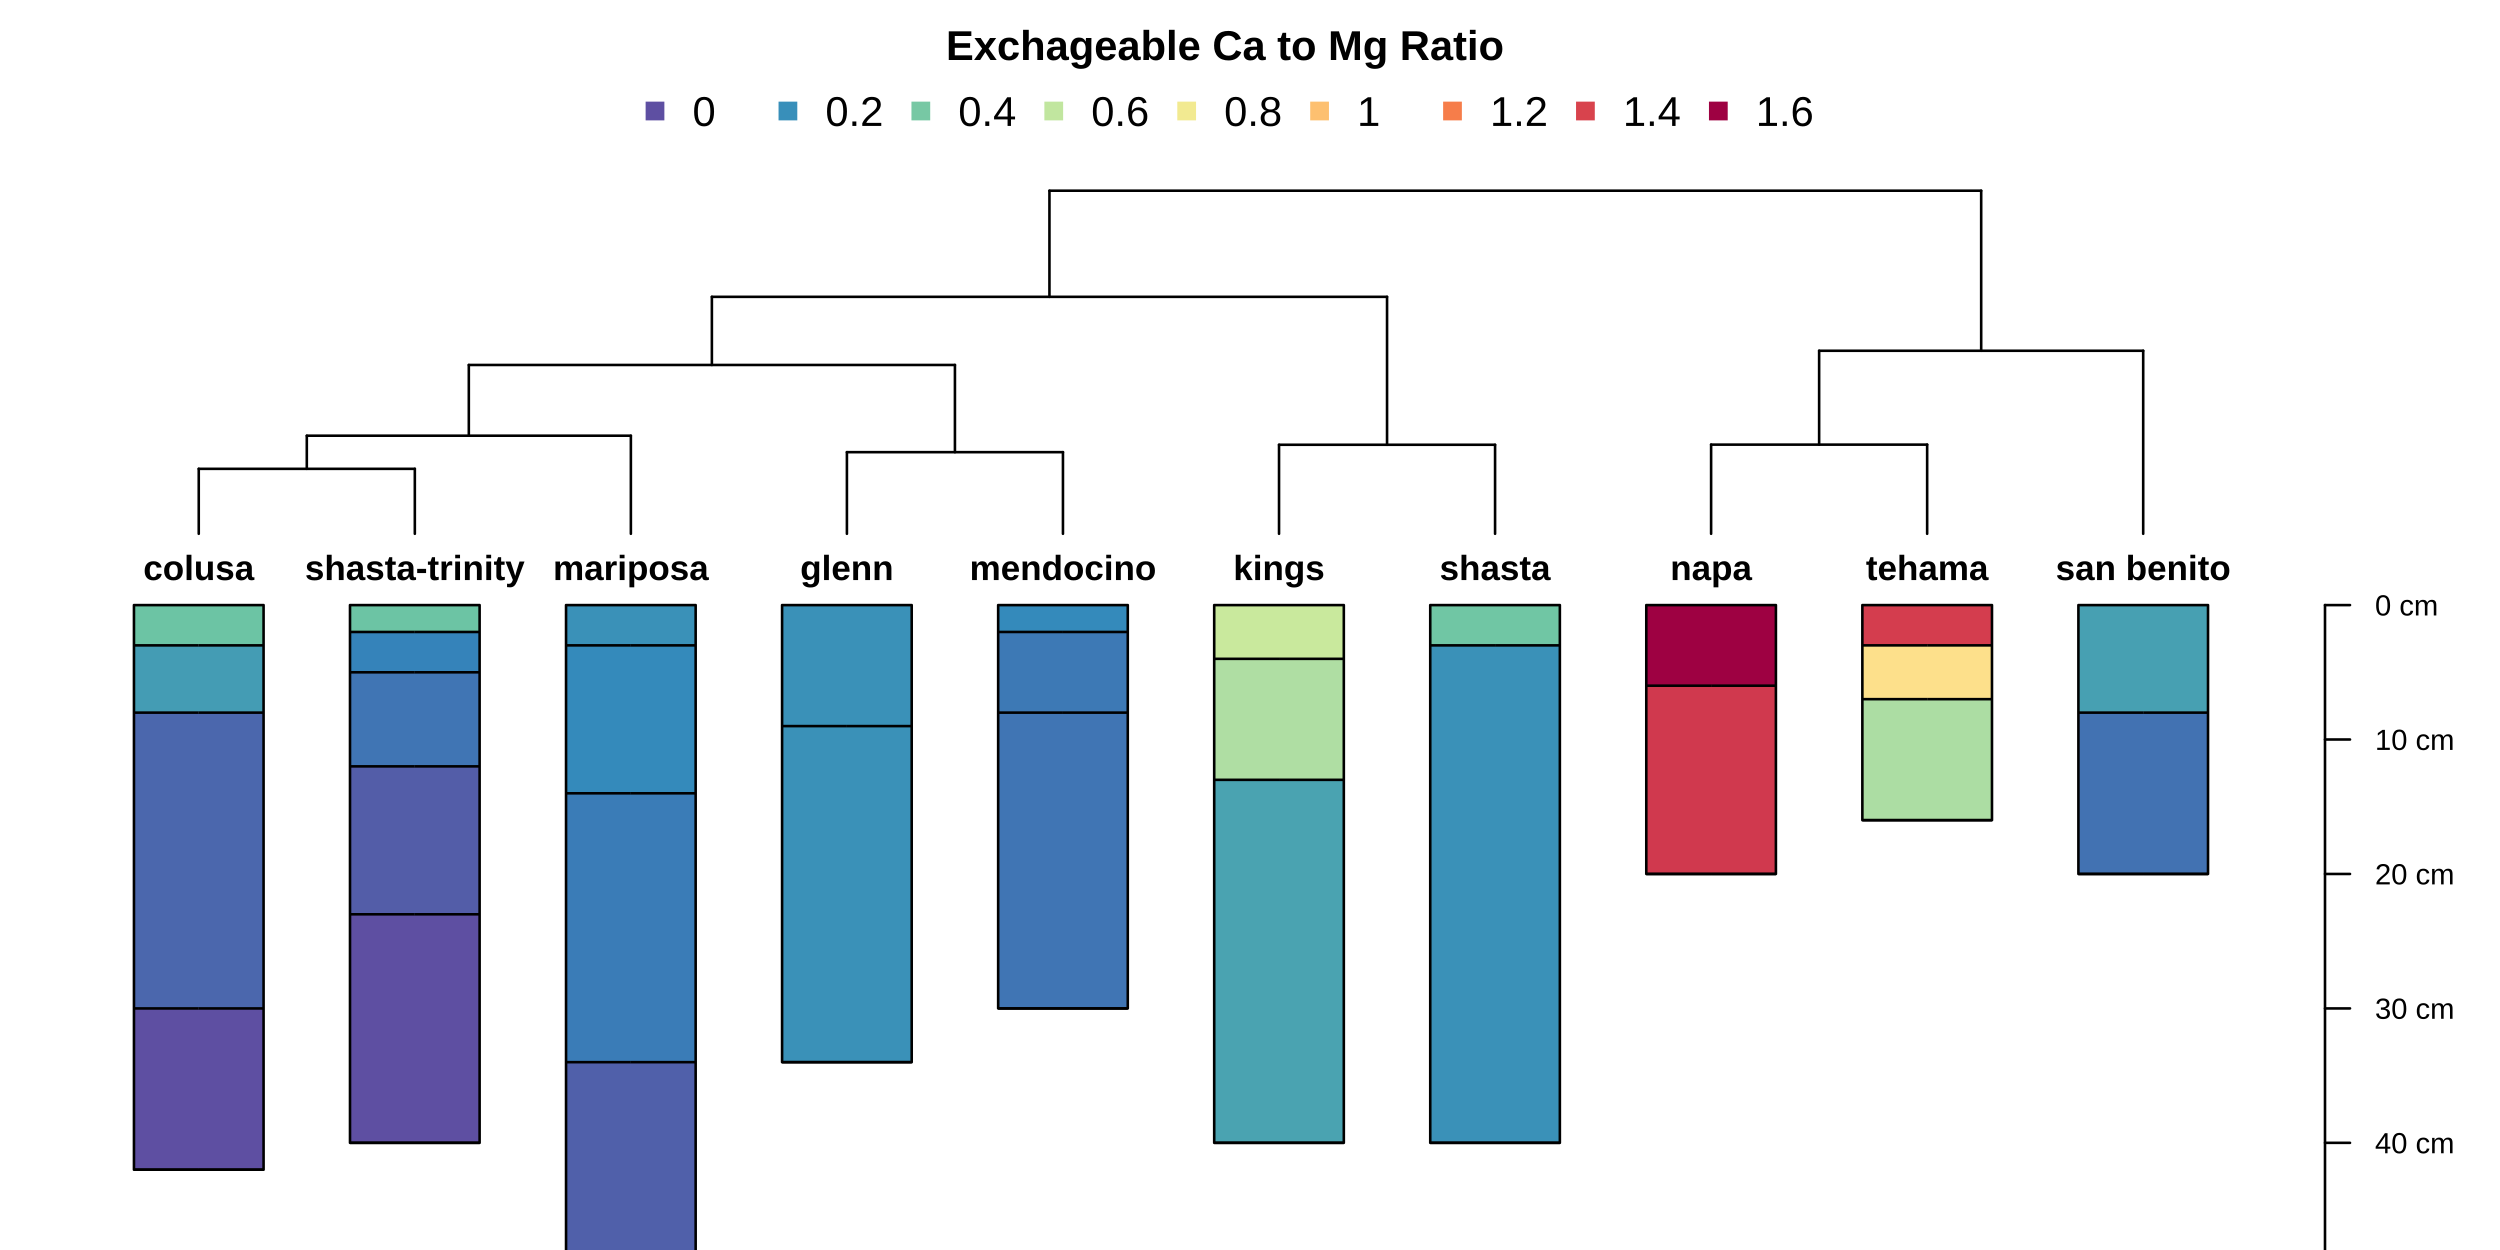
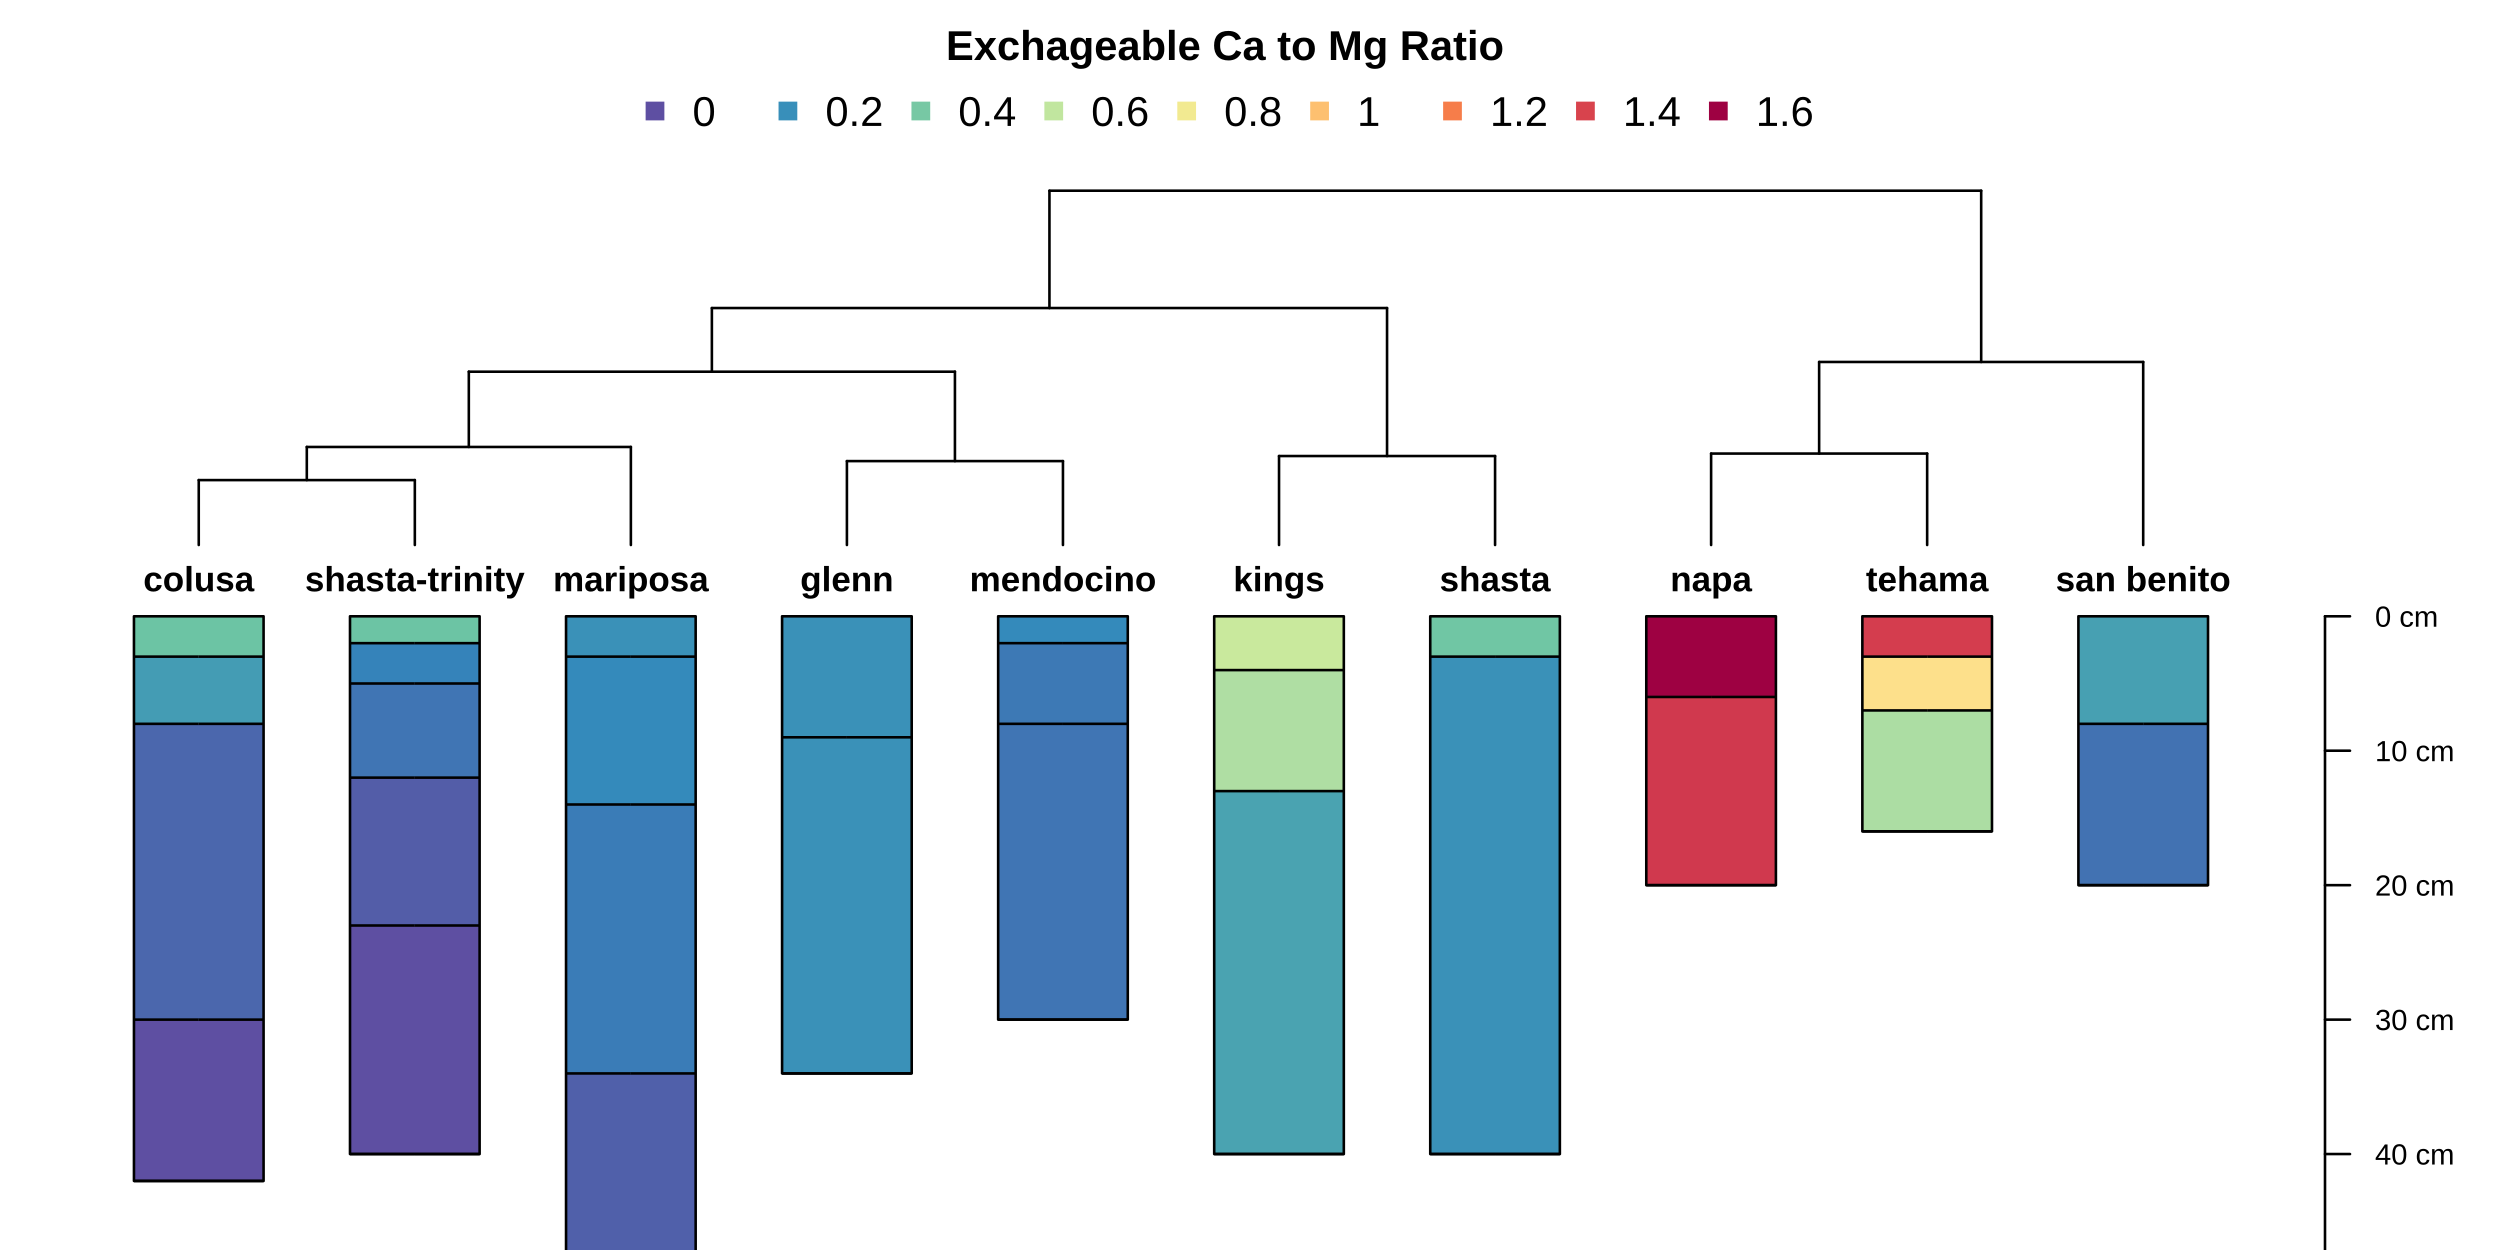
<svg xmlns="http://www.w3.org/2000/svg" class="svglite" width="720.00pt" height="360.00pt" viewBox="0 0 720.00 360.00">
  <defs>
    <style type="text/css">
    .svglite line, .svglite polyline, .svglite polygon, .svglite path, .svglite rect, .svglite circle {
      fill: none;
      stroke: #000000;
      stroke-linecap: round;
      stroke-linejoin: round;
      stroke-miterlimit: 10.00;
    }
    .svglite text {
      white-space: pre;
    }
  </style>
  </defs>
  <rect width="100%" height="100%" style="stroke: none; fill: #FFFFFF;" />
  <defs>
    <clipPath id="cpMC4wMHw3MjAuMDB8MC4wMHwzNjAuMDA=">
      <rect x="0.00" y="0.00" width="720.00" height="360.00" />
    </clipPath>
  </defs>
  <g clip-path="url(#cpMC4wMHw3MjAuMDB8MC4wMHwzNjAuMDA=)">
</g>
  <defs>
    <clipPath id="cpMC4wMHw3MDUuNjB8NDMuMjB8MzYwLjAw">
      <rect x="0.00" y="43.20" width="705.60" height="316.80" />
    </clipPath>
  </defs>
  <g clip-path="url(#cpMC4wMHw3MDUuNjB8NDMuMjB8MzYwLjAw)">
-     <line x1="302.24" y1="54.93" x2="302.24" y2="85.49" style="stroke-width: 0.75;" />
-     <line x1="205.02" y1="85.49" x2="205.02" y2="105.11" style="stroke-width: 0.75;" />
-     <line x1="135.02" y1="105.11" x2="135.02" y2="125.49" style="stroke-width: 0.75;" />
-     <line x1="88.36" y1="125.49" x2="88.36" y2="135.02" style="stroke-width: 0.75;" />
-     <line x1="57.24" y1="135.02" x2="57.24" y2="153.73" style="stroke-width: 0.75;" />
-     <line x1="119.47" y1="135.02" x2="119.47" y2="153.73" style="stroke-width: 0.75;" />
-     <line x1="181.69" y1="125.49" x2="181.69" y2="153.73" style="stroke-width: 0.75;" />
-     <line x1="275.02" y1="105.11" x2="275.02" y2="130.22" style="stroke-width: 0.75;" />
-     <line x1="243.91" y1="130.22" x2="243.91" y2="153.73" style="stroke-width: 0.75;" />
-     <line x1="306.13" y1="130.22" x2="306.13" y2="153.73" style="stroke-width: 0.75;" />
-     <line x1="399.47" y1="85.49" x2="399.47" y2="128.10" style="stroke-width: 0.75;" />
-     <line x1="368.36" y1="128.10" x2="368.36" y2="153.73" style="stroke-width: 0.75;" />
-     <line x1="430.58" y1="128.10" x2="430.58" y2="153.73" style="stroke-width: 0.75;" />
-     <line x1="570.58" y1="54.93" x2="570.58" y2="101.02" style="stroke-width: 0.75;" />
-     <line x1="523.91" y1="101.02" x2="523.91" y2="128.05" style="stroke-width: 0.75;" />
-     <line x1="492.80" y1="128.05" x2="492.80" y2="153.73" style="stroke-width: 0.75;" />
-     <line x1="555.02" y1="128.05" x2="555.02" y2="153.73" style="stroke-width: 0.75;" />
-     <line x1="617.24" y1="101.02" x2="617.24" y2="153.73" style="stroke-width: 0.75;" />
+     <line x1="302.24" y1="54.93" x2="302.24" y2="88.72" style="stroke-width: 0.75;" />
+     <line x1="205.02" y1="88.72" x2="205.02" y2="107.04" style="stroke-width: 0.75;" />
+     <line x1="135.02" y1="107.04" x2="135.02" y2="128.72" style="stroke-width: 0.75;" />
+     <line x1="88.36" y1="128.72" x2="88.36" y2="138.26" style="stroke-width: 0.75;" />
+     <line x1="57.24" y1="138.26" x2="57.24" y2="156.96" style="stroke-width: 0.75;" />
+     <line x1="119.47" y1="138.26" x2="119.47" y2="156.96" style="stroke-width: 0.75;" />
+     <line x1="181.69" y1="128.72" x2="181.69" y2="156.96" style="stroke-width: 0.75;" />
+     <line x1="275.02" y1="107.04" x2="275.02" y2="132.80" style="stroke-width: 0.75;" />
+     <line x1="243.91" y1="132.80" x2="243.91" y2="156.96" style="stroke-width: 0.75;" />
+     <line x1="306.13" y1="132.80" x2="306.13" y2="156.96" style="stroke-width: 0.75;" />
+     <line x1="399.47" y1="88.72" x2="399.47" y2="131.34" style="stroke-width: 0.75;" />
+     <line x1="368.36" y1="131.34" x2="368.36" y2="156.96" style="stroke-width: 0.75;" />
+     <line x1="430.58" y1="131.34" x2="430.58" y2="156.96" style="stroke-width: 0.75;" />
+     <line x1="570.58" y1="54.93" x2="570.58" y2="104.25" style="stroke-width: 0.75;" />
+     <line x1="523.91" y1="104.25" x2="523.91" y2="130.63" style="stroke-width: 0.75;" />
+     <line x1="492.80" y1="130.63" x2="492.80" y2="156.96" style="stroke-width: 0.75;" />
+     <line x1="555.02" y1="130.63" x2="555.02" y2="156.96" style="stroke-width: 0.75;" />
+     <line x1="617.24" y1="104.25" x2="617.24" y2="156.96" style="stroke-width: 0.75;" />
    <line x1="302.24" y1="54.93" x2="570.58" y2="54.93" style="stroke-width: 0.75;" />
-     <line x1="205.02" y1="85.49" x2="399.47" y2="85.49" style="stroke-width: 0.75;" />
-     <line x1="523.91" y1="101.02" x2="617.24" y2="101.02" style="stroke-width: 0.75;" />
-     <line x1="135.02" y1="105.11" x2="275.02" y2="105.11" style="stroke-width: 0.75;" />
-     <line x1="368.36" y1="128.10" x2="430.58" y2="128.10" style="stroke-width: 0.75;" />
-     <line x1="492.80" y1="128.05" x2="555.02" y2="128.05" style="stroke-width: 0.75;" />
-     <line x1="88.36" y1="125.49" x2="181.69" y2="125.49" style="stroke-width: 0.75;" />
-     <line x1="243.91" y1="130.22" x2="306.13" y2="130.22" style="stroke-width: 0.75;" />
-     <line x1="57.24" y1="135.02" x2="119.47" y2="135.02" style="stroke-width: 0.75;" />
-     <polygon points="38.58,185.87 57.24,185.87 75.91,185.87 75.91,174.26 57.24,174.26 38.58,174.26 " style="stroke-width: 0.75; stroke: none; stroke-linecap: butt; fill: #6CC4A4;" />
-     <polygon points="38.58,205.23 57.24,205.23 75.91,205.23 75.91,185.87 57.24,185.87 38.58,185.87 " style="stroke-width: 0.75; stroke: none; stroke-linecap: butt; fill: #449CB4;" />
-     <polygon points="38.58,290.42 57.24,290.42 75.91,290.42 75.91,205.23 57.24,205.23 38.58,205.23 " style="stroke-width: 0.75; stroke: none; stroke-linecap: butt; fill: #4B67AD;" />
-     <polygon points="38.58,336.88 57.24,336.88 75.91,336.88 75.91,290.42 57.24,290.42 38.58,290.42 " style="stroke-width: 0.75; stroke: none; stroke-linecap: butt; fill: #5E4FA2;" />
-     <line x1="38.58" y1="185.87" x2="57.24" y2="185.87" style="stroke-width: 0.75; stroke-linecap: butt;" />
-     <line x1="57.24" y1="185.87" x2="75.91" y2="185.87" style="stroke-width: 0.75; stroke-linecap: butt;" />
-     <line x1="38.58" y1="205.23" x2="57.24" y2="205.23" style="stroke-width: 0.75; stroke-linecap: butt;" />
-     <line x1="57.24" y1="205.23" x2="75.91" y2="205.23" style="stroke-width: 0.75; stroke-linecap: butt;" />
-     <line x1="38.58" y1="290.42" x2="57.24" y2="290.42" style="stroke-width: 0.75; stroke-linecap: butt;" />
-     <line x1="57.24" y1="290.42" x2="75.91" y2="290.42" style="stroke-width: 0.75; stroke-linecap: butt;" />
-     <line x1="38.58" y1="336.88" x2="57.24" y2="336.88" style="stroke-width: 0.75; stroke-linecap: butt;" />
-     <line x1="57.24" y1="336.88" x2="75.91" y2="336.88" style="stroke-width: 0.75; stroke-linecap: butt;" />
-     <rect x="38.58" y="174.26" width="37.33" height="162.62" style="stroke-width: 0.75; stroke-linecap: square;" />
-     <text x="57.24" y="167.06" text-anchor="middle" style="font-size: 10.08px; font-weight: bold; font-family: &quot;Arial&quot;;" textLength="31.94px" lengthAdjust="spacingAndGlyphs">colusa</text>
-     <polygon points="100.80,182.00 119.47,182.00 138.13,182.00 138.13,174.26 119.47,174.26 100.80,174.26 " style="stroke-width: 0.75; stroke: none; stroke-linecap: butt; fill: #6CC4A4;" />
-     <polygon points="100.80,193.62 119.47,193.62 138.13,193.62 138.13,182.00 119.47,182.00 100.80,182.00 " style="stroke-width: 0.75; stroke: none; stroke-linecap: butt; fill: #3583BA;" />
-     <polygon points="100.80,220.72 119.47,220.72 138.13,220.72 138.13,193.62 119.47,193.62 100.80,193.62 " style="stroke-width: 0.75; stroke: none; stroke-linecap: butt; fill: #4075B4;" />
-     <polygon points="100.80,263.31 119.47,263.31 138.13,263.31 138.13,220.72 119.47,220.72 100.80,220.72 " style="stroke-width: 0.75; stroke: none; stroke-linecap: butt; fill: #535DA8;" />
-     <polygon points="100.80,329.14 119.47,329.14 138.13,329.14 138.13,263.31 119.47,263.31 100.80,263.31 " style="stroke-width: 0.75; stroke: none; stroke-linecap: butt; fill: #5E4FA2;" />
-     <line x1="100.80" y1="182.00" x2="119.47" y2="182.00" style="stroke-width: 0.75; stroke-linecap: butt;" />
-     <line x1="119.47" y1="182.00" x2="138.13" y2="182.00" style="stroke-width: 0.75; stroke-linecap: butt;" />
-     <line x1="100.80" y1="193.62" x2="119.47" y2="193.62" style="stroke-width: 0.75; stroke-linecap: butt;" />
-     <line x1="119.47" y1="193.62" x2="138.13" y2="193.62" style="stroke-width: 0.75; stroke-linecap: butt;" />
-     <line x1="100.80" y1="220.72" x2="119.47" y2="220.72" style="stroke-width: 0.75; stroke-linecap: butt;" />
-     <line x1="119.47" y1="220.72" x2="138.13" y2="220.72" style="stroke-width: 0.75; stroke-linecap: butt;" />
-     <line x1="100.80" y1="263.31" x2="119.47" y2="263.31" style="stroke-width: 0.75; stroke-linecap: butt;" />
-     <line x1="119.47" y1="263.31" x2="138.13" y2="263.31" style="stroke-width: 0.75; stroke-linecap: butt;" />
-     <line x1="100.80" y1="329.14" x2="119.47" y2="329.14" style="stroke-width: 0.75; stroke-linecap: butt;" />
-     <line x1="119.47" y1="329.14" x2="138.13" y2="329.14" style="stroke-width: 0.75; stroke-linecap: butt;" />
-     <rect x="100.80" y="174.26" width="37.33" height="154.88" style="stroke-width: 0.75; stroke-linecap: square;" />
-     <text x="119.47" y="167.06" text-anchor="middle" style="font-size: 10.08px; font-weight: bold; font-family: &quot;Arial&quot;;" textLength="63.30px" lengthAdjust="spacingAndGlyphs">shasta-trinity</text>
-     <polygon points="163.02,185.87 181.69,185.87 200.36,185.87 200.36,174.26 181.69,174.26 163.02,174.26 " style="stroke-width: 0.75; stroke: none; stroke-linecap: butt; fill: #3A91B8;" />
-     <polygon points="163.02,228.47 181.69,228.47 200.36,228.47 200.36,185.87 181.69,185.87 163.02,185.87 " style="stroke-width: 0.75; stroke: none; stroke-linecap: butt; fill: #348ABB;" />
-     <polygon points="163.02,305.91 181.69,305.91 200.36,305.91 200.36,228.47 181.69,228.47 163.02,228.47 " style="stroke-width: 0.75; stroke: none; stroke-linecap: butt; fill: #3A7CB7;" />
-     <polygon points="163.02,363.99 181.69,363.99 200.36,363.99 200.36,305.91 181.69,305.91 163.02,305.91 " style="stroke-width: 0.75; stroke: none; stroke-linecap: butt; fill: #5060AA;" />
-     <line x1="163.02" y1="185.87" x2="181.69" y2="185.87" style="stroke-width: 0.75; stroke-linecap: butt;" />
-     <line x1="181.69" y1="185.87" x2="200.36" y2="185.87" style="stroke-width: 0.75; stroke-linecap: butt;" />
-     <line x1="163.02" y1="228.47" x2="181.69" y2="228.47" style="stroke-width: 0.75; stroke-linecap: butt;" />
-     <line x1="181.69" y1="228.47" x2="200.36" y2="228.47" style="stroke-width: 0.75; stroke-linecap: butt;" />
-     <line x1="163.02" y1="305.91" x2="181.69" y2="305.91" style="stroke-width: 0.75; stroke-linecap: butt;" />
-     <line x1="181.69" y1="305.91" x2="200.36" y2="305.91" style="stroke-width: 0.75; stroke-linecap: butt;" />
-     <line x1="163.02" y1="363.99" x2="181.69" y2="363.99" style="stroke-width: 0.75; stroke-linecap: butt;" />
-     <line x1="181.69" y1="363.99" x2="200.36" y2="363.99" style="stroke-width: 0.75; stroke-linecap: butt;" />
-     <rect x="163.02" y="174.26" width="37.33" height="189.73" style="stroke-width: 0.75; stroke-linecap: square;" />
-     <text x="181.69" y="167.06" text-anchor="middle" style="font-size: 10.08px; font-weight: bold; font-family: &quot;Arial&quot;;" textLength="44.83px" lengthAdjust="spacingAndGlyphs">mariposa</text>
-     <polygon points="225.24,209.11 243.91,209.11 262.58,209.11 262.58,174.26 243.91,174.26 225.24,174.26 " style="stroke-width: 0.75; stroke: none; stroke-linecap: butt; fill: #3A91B8;" />
-     <polygon points="225.24,305.91 243.91,305.91 262.58,305.91 262.58,209.11 243.91,209.11 225.24,209.11 " style="stroke-width: 0.75; stroke: none; stroke-linecap: butt; fill: #3A91B8;" />
-     <line x1="225.24" y1="209.11" x2="243.91" y2="209.11" style="stroke-width: 0.75; stroke-linecap: butt;" />
-     <line x1="243.91" y1="209.11" x2="262.58" y2="209.11" style="stroke-width: 0.75; stroke-linecap: butt;" />
-     <line x1="225.24" y1="305.91" x2="243.91" y2="305.91" style="stroke-width: 0.75; stroke-linecap: butt;" />
-     <line x1="243.91" y1="305.91" x2="262.58" y2="305.91" style="stroke-width: 0.75; stroke-linecap: butt;" />
-     <rect x="225.24" y="174.26" width="37.33" height="131.65" style="stroke-width: 0.75; stroke-linecap: square;" />
-     <text x="243.91" y="167.06" text-anchor="middle" style="font-size: 10.08px; font-weight: bold; font-family: &quot;Arial&quot;;" textLength="26.88px" lengthAdjust="spacingAndGlyphs">glenn</text>
-     <polygon points="287.47,182.00 306.13,182.00 324.80,182.00 324.80,174.26 306.13,174.26 287.47,174.26 " style="stroke-width: 0.75; stroke: none; stroke-linecap: butt; fill: #348ABB;" />
-     <polygon points="287.47,205.23 306.13,205.23 324.80,205.23 324.80,182.00 306.13,182.00 287.47,182.00 " style="stroke-width: 0.75; stroke: none; stroke-linecap: butt; fill: #3D79B5;" />
-     <polygon points="287.47,290.42 306.13,290.42 324.80,290.42 324.80,205.23 306.13,205.23 287.47,205.23 " style="stroke-width: 0.75; stroke: none; stroke-linecap: butt; fill: #4075B4;" />
-     <line x1="287.47" y1="182.00" x2="306.13" y2="182.00" style="stroke-width: 0.75; stroke-linecap: butt;" />
-     <line x1="306.13" y1="182.00" x2="324.80" y2="182.00" style="stroke-width: 0.75; stroke-linecap: butt;" />
-     <line x1="287.47" y1="205.23" x2="306.13" y2="205.23" style="stroke-width: 0.75; stroke-linecap: butt;" />
-     <line x1="306.13" y1="205.23" x2="324.80" y2="205.23" style="stroke-width: 0.75; stroke-linecap: butt;" />
-     <line x1="287.47" y1="290.42" x2="306.13" y2="290.42" style="stroke-width: 0.75; stroke-linecap: butt;" />
-     <line x1="306.13" y1="290.42" x2="324.80" y2="290.42" style="stroke-width: 0.75; stroke-linecap: butt;" />
-     <rect x="287.47" y="174.26" width="37.33" height="116.16" style="stroke-width: 0.75; stroke-linecap: square;" />
-     <text x="306.13" y="167.06" text-anchor="middle" style="font-size: 10.08px; font-weight: bold; font-family: &quot;Arial&quot;;" textLength="53.76px" lengthAdjust="spacingAndGlyphs">mendocino</text>
-     <polygon points="349.69,189.75 368.36,189.75 387.02,189.75 387.02,174.26 368.36,174.26 349.69,174.26 " style="stroke-width: 0.75; stroke: none; stroke-linecap: butt; fill: #C9E99D;" />
-     <polygon points="349.69,224.59 368.36,224.59 387.02,224.59 387.02,189.75 368.36,189.75 349.69,189.75 " style="stroke-width: 0.75; stroke: none; stroke-linecap: butt; fill: #AFDEA3;" />
-     <polygon points="349.69,329.14 368.36,329.14 387.02,329.14 387.02,224.59 368.36,224.59 349.69,224.59 " style="stroke-width: 0.75; stroke: none; stroke-linecap: butt; fill: #4AA3B1;" />
-     <line x1="349.69" y1="189.75" x2="368.36" y2="189.75" style="stroke-width: 0.75; stroke-linecap: butt;" />
-     <line x1="368.36" y1="189.75" x2="387.02" y2="189.75" style="stroke-width: 0.75; stroke-linecap: butt;" />
-     <line x1="349.69" y1="224.59" x2="368.36" y2="224.59" style="stroke-width: 0.75; stroke-linecap: butt;" />
-     <line x1="368.36" y1="224.59" x2="387.02" y2="224.59" style="stroke-width: 0.75; stroke-linecap: butt;" />
-     <line x1="349.69" y1="329.14" x2="368.36" y2="329.14" style="stroke-width: 0.75; stroke-linecap: butt;" />
-     <line x1="368.36" y1="329.14" x2="387.02" y2="329.14" style="stroke-width: 0.75; stroke-linecap: butt;" />
-     <rect x="349.69" y="174.26" width="37.33" height="154.88" style="stroke-width: 0.75; stroke-linecap: square;" />
-     <text x="368.36" y="167.06" text-anchor="middle" style="font-size: 10.08px; font-weight: bold; font-family: &quot;Arial&quot;;" textLength="26.33px" lengthAdjust="spacingAndGlyphs">kings</text>
-     <polygon points="411.91,185.87 430.58,185.87 449.24,185.87 449.24,174.26 430.58,174.26 411.91,174.26 " style="stroke-width: 0.75; stroke: none; stroke-linecap: butt; fill: #70C6A4;" />
-     <polygon points="411.91,329.14 430.58,329.14 449.24,329.14 449.24,185.87 430.58,185.87 411.91,185.87 " style="stroke-width: 0.75; stroke: none; stroke-linecap: butt; fill: #3A91B8;" />
-     <line x1="411.91" y1="185.87" x2="430.58" y2="185.87" style="stroke-width: 0.75; stroke-linecap: butt;" />
-     <line x1="430.58" y1="185.87" x2="449.24" y2="185.87" style="stroke-width: 0.75; stroke-linecap: butt;" />
-     <line x1="411.91" y1="329.14" x2="430.58" y2="329.14" style="stroke-width: 0.75; stroke-linecap: butt;" />
-     <line x1="430.58" y1="329.14" x2="449.24" y2="329.14" style="stroke-width: 0.75; stroke-linecap: butt;" />
-     <rect x="411.91" y="174.26" width="37.33" height="154.88" style="stroke-width: 0.75; stroke-linecap: square;" />
-     <text x="430.58" y="167.06" text-anchor="middle" style="font-size: 10.08px; font-weight: bold; font-family: &quot;Arial&quot;;" textLength="31.95px" lengthAdjust="spacingAndGlyphs">shasta</text>
-     <polygon points="474.13,197.49 492.80,197.49 511.47,197.49 511.47,174.26 492.80,174.26 474.13,174.26 " style="stroke-width: 0.75; stroke: none; stroke-linecap: butt; fill: #9E0142;" />
-     <polygon points="474.13,251.70 492.80,251.70 511.47,251.70 511.47,197.49 492.80,197.49 474.13,197.49 " style="stroke-width: 0.75; stroke: none; stroke-linecap: butt; fill: #D0394E;" />
-     <line x1="474.13" y1="197.49" x2="492.80" y2="197.49" style="stroke-width: 0.75; stroke-linecap: butt;" />
-     <line x1="492.80" y1="197.49" x2="511.47" y2="197.49" style="stroke-width: 0.75; stroke-linecap: butt;" />
-     <line x1="474.13" y1="251.70" x2="492.80" y2="251.70" style="stroke-width: 0.75; stroke-linecap: butt;" />
-     <line x1="492.80" y1="251.70" x2="511.47" y2="251.70" style="stroke-width: 0.75; stroke-linecap: butt;" />
-     <rect x="474.13" y="174.26" width="37.33" height="77.44" style="stroke-width: 0.75; stroke-linecap: square;" />
-     <text x="492.80" y="167.06" text-anchor="middle" style="font-size: 10.08px; font-weight: bold; font-family: &quot;Arial&quot;;" textLength="23.53px" lengthAdjust="spacingAndGlyphs">napa</text>
-     <polygon points="536.36,185.87 555.02,185.87 573.69,185.87 573.69,174.26 555.02,174.26 536.36,174.26 " style="stroke-width: 0.75; stroke: none; stroke-linecap: butt; fill: #D43D4E;" />
-     <polygon points="536.36,201.36 555.02,201.36 573.69,201.36 573.69,185.87 555.02,185.87 536.36,185.87 " style="stroke-width: 0.75; stroke: none; stroke-linecap: butt; fill: #FDE08B;" />
-     <polygon points="536.36,236.21 555.02,236.21 573.69,236.21 573.69,201.36 555.02,201.36 536.36,201.36 " style="stroke-width: 0.75; stroke: none; stroke-linecap: butt; fill: #ACDDA3;" />
-     <line x1="536.36" y1="185.87" x2="555.02" y2="185.87" style="stroke-width: 0.75; stroke-linecap: butt;" />
-     <line x1="555.02" y1="185.87" x2="573.69" y2="185.87" style="stroke-width: 0.75; stroke-linecap: butt;" />
-     <line x1="536.36" y1="201.36" x2="555.02" y2="201.36" style="stroke-width: 0.75; stroke-linecap: butt;" />
-     <line x1="555.02" y1="201.36" x2="573.69" y2="201.36" style="stroke-width: 0.75; stroke-linecap: butt;" />
-     <line x1="536.36" y1="236.21" x2="555.02" y2="236.21" style="stroke-width: 0.75; stroke-linecap: butt;" />
-     <line x1="555.02" y1="236.21" x2="573.69" y2="236.21" style="stroke-width: 0.75; stroke-linecap: butt;" />
-     <rect x="536.36" y="174.26" width="37.33" height="61.95" style="stroke-width: 0.75; stroke-linecap: square;" />
-     <text x="555.02" y="167.06" text-anchor="middle" style="font-size: 10.08px; font-weight: bold; font-family: &quot;Arial&quot;;" textLength="35.30px" lengthAdjust="spacingAndGlyphs">tehama</text>
-     <polygon points="598.58,205.23 617.24,205.23 635.91,205.23 635.91,174.26 617.24,174.26 598.58,174.26 " style="stroke-width: 0.75; stroke: none; stroke-linecap: butt; fill: #47A0B2;" />
-     <polygon points="598.58,251.70 617.24,251.70 635.91,251.70 635.91,205.23 617.24,205.23 598.58,205.23 " style="stroke-width: 0.75; stroke: none; stroke-linecap: butt; fill: #4272B2;" />
-     <line x1="598.58" y1="205.23" x2="617.24" y2="205.23" style="stroke-width: 0.75; stroke-linecap: butt;" />
-     <line x1="617.24" y1="205.23" x2="635.91" y2="205.23" style="stroke-width: 0.75; stroke-linecap: butt;" />
-     <line x1="598.58" y1="251.70" x2="617.24" y2="251.70" style="stroke-width: 0.75; stroke-linecap: butt;" />
-     <line x1="617.24" y1="251.70" x2="635.91" y2="251.70" style="stroke-width: 0.75; stroke-linecap: butt;" />
-     <rect x="598.58" y="174.26" width="37.33" height="77.44" style="stroke-width: 0.75; stroke-linecap: square;" />
-     <text x="617.24" y="167.06" text-anchor="middle" style="font-size: 10.08px; font-weight: bold; font-family: &quot;Arial&quot;;" textLength="50.41px" lengthAdjust="spacingAndGlyphs">san benito</text>
+     <line x1="205.02" y1="88.72" x2="399.47" y2="88.72" style="stroke-width: 0.75;" />
+     <line x1="523.91" y1="104.25" x2="617.24" y2="104.25" style="stroke-width: 0.75;" />
+     <line x1="135.02" y1="107.04" x2="275.02" y2="107.04" style="stroke-width: 0.75;" />
+     <line x1="368.36" y1="131.34" x2="430.58" y2="131.34" style="stroke-width: 0.75;" />
+     <line x1="492.80" y1="130.63" x2="555.02" y2="130.63" style="stroke-width: 0.75;" />
+     <line x1="88.36" y1="128.72" x2="181.69" y2="128.72" style="stroke-width: 0.75;" />
+     <line x1="243.91" y1="132.80" x2="306.13" y2="132.80" style="stroke-width: 0.75;" />
+     <line x1="57.24" y1="138.26" x2="119.47" y2="138.26" style="stroke-width: 0.75;" />
+     <polygon points="38.58,189.11 57.24,189.11 75.91,189.11 75.91,177.49 57.24,177.49 38.58,177.49 " style="stroke-width: 0.75; stroke: none; stroke-linecap: butt; fill: #6CC4A4;" />
+     <polygon points="38.58,208.47 57.24,208.47 75.91,208.47 75.91,189.11 57.24,189.11 38.58,189.11 " style="stroke-width: 0.75; stroke: none; stroke-linecap: butt; fill: #449CB4;" />
+     <polygon points="38.58,293.65 57.24,293.65 75.91,293.65 75.91,208.47 57.24,208.47 38.58,208.47 " style="stroke-width: 0.75; stroke: none; stroke-linecap: butt; fill: #4B67AD;" />
+     <polygon points="38.58,340.12 57.24,340.12 75.91,340.12 75.91,293.65 57.24,293.65 38.58,293.65 " style="stroke-width: 0.75; stroke: none; stroke-linecap: butt; fill: #5E4FA2;" />
+     <line x1="38.58" y1="189.11" x2="57.24" y2="189.11" style="stroke-width: 0.75; stroke-linecap: butt;" />
+     <line x1="57.24" y1="189.11" x2="75.91" y2="189.11" style="stroke-width: 0.75; stroke-linecap: butt;" />
+     <line x1="38.58" y1="208.47" x2="57.24" y2="208.47" style="stroke-width: 0.75; stroke-linecap: butt;" />
+     <line x1="57.24" y1="208.47" x2="75.91" y2="208.47" style="stroke-width: 0.75; stroke-linecap: butt;" />
+     <line x1="38.58" y1="293.65" x2="57.24" y2="293.65" style="stroke-width: 0.75; stroke-linecap: butt;" />
+     <line x1="57.24" y1="293.65" x2="75.91" y2="293.65" style="stroke-width: 0.75; stroke-linecap: butt;" />
+     <line x1="38.58" y1="340.12" x2="57.24" y2="340.12" style="stroke-width: 0.75; stroke-linecap: butt;" />
+     <line x1="57.24" y1="340.12" x2="75.91" y2="340.12" style="stroke-width: 0.75; stroke-linecap: butt;" />
+     <rect x="38.58" y="177.49" width="37.33" height="162.62" style="stroke-width: 0.75; stroke-linecap: square;" />
+     <text x="57.24" y="170.29" text-anchor="middle" style="font-size: 10.08px; font-weight: bold; font-family: &quot;Arial&quot;;" textLength="31.94px" lengthAdjust="spacingAndGlyphs">colusa</text>
+     <polygon points="100.80,185.24 119.47,185.24 138.13,185.24 138.13,177.49 119.47,177.49 100.80,177.49 " style="stroke-width: 0.75; stroke: none; stroke-linecap: butt; fill: #6CC4A4;" />
+     <polygon points="100.80,196.85 119.47,196.85 138.13,196.85 138.13,185.24 119.47,185.24 100.80,185.24 " style="stroke-width: 0.75; stroke: none; stroke-linecap: butt; fill: #3583BA;" />
+     <polygon points="100.80,223.96 119.47,223.96 138.13,223.96 138.13,196.85 119.47,196.85 100.80,196.85 " style="stroke-width: 0.75; stroke: none; stroke-linecap: butt; fill: #4075B4;" />
+     <polygon points="100.80,266.55 119.47,266.55 138.13,266.55 138.13,223.96 119.47,223.96 100.80,223.96 " style="stroke-width: 0.75; stroke: none; stroke-linecap: butt; fill: #535DA8;" />
+     <polygon points="100.80,332.37 119.47,332.37 138.13,332.37 138.13,266.55 119.47,266.55 100.80,266.55 " style="stroke-width: 0.75; stroke: none; stroke-linecap: butt; fill: #5E4FA2;" />
+     <line x1="100.80" y1="185.24" x2="119.47" y2="185.24" style="stroke-width: 0.75; stroke-linecap: butt;" />
+     <line x1="119.47" y1="185.24" x2="138.13" y2="185.24" style="stroke-width: 0.75; stroke-linecap: butt;" />
+     <line x1="100.80" y1="196.85" x2="119.47" y2="196.85" style="stroke-width: 0.75; stroke-linecap: butt;" />
+     <line x1="119.47" y1="196.85" x2="138.13" y2="196.85" style="stroke-width: 0.75; stroke-linecap: butt;" />
+     <line x1="100.80" y1="223.96" x2="119.47" y2="223.96" style="stroke-width: 0.75; stroke-linecap: butt;" />
+     <line x1="119.47" y1="223.96" x2="138.13" y2="223.96" style="stroke-width: 0.75; stroke-linecap: butt;" />
+     <line x1="100.80" y1="266.55" x2="119.47" y2="266.55" style="stroke-width: 0.75; stroke-linecap: butt;" />
+     <line x1="119.47" y1="266.55" x2="138.13" y2="266.55" style="stroke-width: 0.75; stroke-linecap: butt;" />
+     <line x1="100.80" y1="332.37" x2="119.47" y2="332.37" style="stroke-width: 0.75; stroke-linecap: butt;" />
+     <line x1="119.47" y1="332.37" x2="138.13" y2="332.37" style="stroke-width: 0.75; stroke-linecap: butt;" />
+     <rect x="100.80" y="177.49" width="37.33" height="154.88" style="stroke-width: 0.75; stroke-linecap: square;" />
+     <text x="119.47" y="170.29" text-anchor="middle" style="font-size: 10.08px; font-weight: bold; font-family: &quot;Arial&quot;;" textLength="63.30px" lengthAdjust="spacingAndGlyphs">shasta-trinity</text>
+     <polygon points="163.02,189.11 181.69,189.11 200.36,189.11 200.36,177.49 181.69,177.49 163.02,177.49 " style="stroke-width: 0.75; stroke: none; stroke-linecap: butt; fill: #3A91B8;" />
+     <polygon points="163.02,231.70 181.69,231.70 200.36,231.70 200.36,189.11 181.69,189.11 163.02,189.11 " style="stroke-width: 0.75; stroke: none; stroke-linecap: butt; fill: #348ABB;" />
+     <polygon points="163.02,309.14 181.69,309.14 200.36,309.14 200.36,231.70 181.69,231.70 163.02,231.70 " style="stroke-width: 0.75; stroke: none; stroke-linecap: butt; fill: #3A7CB7;" />
+     <polygon points="163.02,367.22 181.69,367.22 200.36,367.22 200.36,309.14 181.69,309.14 163.02,309.14 " style="stroke-width: 0.75; stroke: none; stroke-linecap: butt; fill: #5060AA;" />
+     <line x1="163.02" y1="189.11" x2="181.69" y2="189.11" style="stroke-width: 0.75; stroke-linecap: butt;" />
+     <line x1="181.69" y1="189.11" x2="200.36" y2="189.11" style="stroke-width: 0.75; stroke-linecap: butt;" />
+     <line x1="163.02" y1="231.70" x2="181.69" y2="231.70" style="stroke-width: 0.75; stroke-linecap: butt;" />
+     <line x1="181.69" y1="231.70" x2="200.36" y2="231.70" style="stroke-width: 0.75; stroke-linecap: butt;" />
+     <line x1="163.02" y1="309.14" x2="181.69" y2="309.14" style="stroke-width: 0.75; stroke-linecap: butt;" />
+     <line x1="181.69" y1="309.14" x2="200.36" y2="309.14" style="stroke-width: 0.75; stroke-linecap: butt;" />
+     <line x1="163.02" y1="367.22" x2="181.69" y2="367.22" style="stroke-width: 0.75; stroke-linecap: butt;" />
+     <line x1="181.69" y1="367.22" x2="200.36" y2="367.22" style="stroke-width: 0.75; stroke-linecap: butt;" />
+     <rect x="163.02" y="177.49" width="37.33" height="189.73" style="stroke-width: 0.75; stroke-linecap: square;" />
+     <text x="181.69" y="170.29" text-anchor="middle" style="font-size: 10.08px; font-weight: bold; font-family: &quot;Arial&quot;;" textLength="44.83px" lengthAdjust="spacingAndGlyphs">mariposa</text>
+     <polygon points="225.24,212.34 243.91,212.34 262.58,212.34 262.58,177.49 243.91,177.49 225.24,177.49 " style="stroke-width: 0.75; stroke: none; stroke-linecap: butt; fill: #3A91B8;" />
+     <polygon points="225.24,309.14 243.91,309.14 262.58,309.14 262.58,212.34 243.91,212.34 225.24,212.34 " style="stroke-width: 0.75; stroke: none; stroke-linecap: butt; fill: #3A91B8;" />
+     <line x1="225.24" y1="212.34" x2="243.91" y2="212.34" style="stroke-width: 0.75; stroke-linecap: butt;" />
+     <line x1="243.91" y1="212.34" x2="262.58" y2="212.34" style="stroke-width: 0.75; stroke-linecap: butt;" />
+     <line x1="225.24" y1="309.14" x2="243.91" y2="309.14" style="stroke-width: 0.75; stroke-linecap: butt;" />
+     <line x1="243.91" y1="309.14" x2="262.58" y2="309.14" style="stroke-width: 0.75; stroke-linecap: butt;" />
+     <rect x="225.24" y="177.49" width="37.33" height="131.65" style="stroke-width: 0.75; stroke-linecap: square;" />
+     <text x="243.91" y="170.29" text-anchor="middle" style="font-size: 10.08px; font-weight: bold; font-family: &quot;Arial&quot;;" textLength="26.88px" lengthAdjust="spacingAndGlyphs">glenn</text>
+     <polygon points="287.47,185.24 306.13,185.24 324.80,185.24 324.80,177.49 306.13,177.49 287.47,177.49 " style="stroke-width: 0.75; stroke: none; stroke-linecap: butt; fill: #348ABB;" />
+     <polygon points="287.47,208.47 306.13,208.47 324.80,208.47 324.80,185.24 306.13,185.24 287.47,185.24 " style="stroke-width: 0.75; stroke: none; stroke-linecap: butt; fill: #3D79B5;" />
+     <polygon points="287.47,293.65 306.13,293.65 324.80,293.65 324.80,208.47 306.13,208.47 287.47,208.47 " style="stroke-width: 0.75; stroke: none; stroke-linecap: butt; fill: #4075B4;" />
+     <line x1="287.47" y1="185.24" x2="306.13" y2="185.24" style="stroke-width: 0.75; stroke-linecap: butt;" />
+     <line x1="306.13" y1="185.24" x2="324.80" y2="185.24" style="stroke-width: 0.75; stroke-linecap: butt;" />
+     <line x1="287.47" y1="208.47" x2="306.13" y2="208.47" style="stroke-width: 0.75; stroke-linecap: butt;" />
+     <line x1="306.13" y1="208.47" x2="324.80" y2="208.47" style="stroke-width: 0.75; stroke-linecap: butt;" />
+     <line x1="287.47" y1="293.65" x2="306.13" y2="293.65" style="stroke-width: 0.75; stroke-linecap: butt;" />
+     <line x1="306.13" y1="293.65" x2="324.80" y2="293.65" style="stroke-width: 0.75; stroke-linecap: butt;" />
+     <rect x="287.47" y="177.49" width="37.33" height="116.16" style="stroke-width: 0.75; stroke-linecap: square;" />
+     <text x="306.13" y="170.29" text-anchor="middle" style="font-size: 10.08px; font-weight: bold; font-family: &quot;Arial&quot;;" textLength="53.76px" lengthAdjust="spacingAndGlyphs">mendocino</text>
+     <polygon points="349.69,192.98 368.36,192.98 387.02,192.98 387.02,177.49 368.36,177.49 349.69,177.49 " style="stroke-width: 0.75; stroke: none; stroke-linecap: butt; fill: #C9E99D;" />
+     <polygon points="349.69,227.83 368.36,227.83 387.02,227.83 387.02,192.98 368.36,192.98 349.69,192.98 " style="stroke-width: 0.75; stroke: none; stroke-linecap: butt; fill: #AFDEA3;" />
+     <polygon points="349.69,332.37 368.36,332.37 387.02,332.37 387.02,227.83 368.36,227.83 349.69,227.83 " style="stroke-width: 0.75; stroke: none; stroke-linecap: butt; fill: #4AA3B1;" />
+     <line x1="349.69" y1="192.98" x2="368.36" y2="192.98" style="stroke-width: 0.75; stroke-linecap: butt;" />
+     <line x1="368.36" y1="192.98" x2="387.02" y2="192.98" style="stroke-width: 0.75; stroke-linecap: butt;" />
+     <line x1="349.69" y1="227.83" x2="368.36" y2="227.83" style="stroke-width: 0.75; stroke-linecap: butt;" />
+     <line x1="368.36" y1="227.83" x2="387.02" y2="227.83" style="stroke-width: 0.75; stroke-linecap: butt;" />
+     <line x1="349.69" y1="332.37" x2="368.36" y2="332.37" style="stroke-width: 0.75; stroke-linecap: butt;" />
+     <line x1="368.36" y1="332.37" x2="387.02" y2="332.37" style="stroke-width: 0.75; stroke-linecap: butt;" />
+     <rect x="349.69" y="177.49" width="37.33" height="154.88" style="stroke-width: 0.75; stroke-linecap: square;" />
+     <text x="368.36" y="170.29" text-anchor="middle" style="font-size: 10.08px; font-weight: bold; font-family: &quot;Arial&quot;;" textLength="26.33px" lengthAdjust="spacingAndGlyphs">kings</text>
+     <polygon points="411.91,189.11 430.58,189.11 449.24,189.11 449.24,177.49 430.58,177.49 411.91,177.49 " style="stroke-width: 0.75; stroke: none; stroke-linecap: butt; fill: #70C6A4;" />
+     <polygon points="411.91,332.37 430.58,332.37 449.24,332.37 449.24,189.11 430.58,189.11 411.91,189.11 " style="stroke-width: 0.75; stroke: none; stroke-linecap: butt; fill: #3A91B8;" />
+     <line x1="411.91" y1="189.11" x2="430.58" y2="189.11" style="stroke-width: 0.75; stroke-linecap: butt;" />
+     <line x1="430.58" y1="189.11" x2="449.24" y2="189.11" style="stroke-width: 0.75; stroke-linecap: butt;" />
+     <line x1="411.91" y1="332.37" x2="430.58" y2="332.37" style="stroke-width: 0.75; stroke-linecap: butt;" />
+     <line x1="430.58" y1="332.37" x2="449.24" y2="332.37" style="stroke-width: 0.75; stroke-linecap: butt;" />
+     <rect x="411.91" y="177.49" width="37.33" height="154.88" style="stroke-width: 0.75; stroke-linecap: square;" />
+     <text x="430.58" y="170.29" text-anchor="middle" style="font-size: 10.08px; font-weight: bold; font-family: &quot;Arial&quot;;" textLength="31.95px" lengthAdjust="spacingAndGlyphs">shasta</text>
+     <polygon points="474.13,200.72 492.80,200.72 511.47,200.72 511.47,177.49 492.80,177.49 474.13,177.49 " style="stroke-width: 0.75; stroke: none; stroke-linecap: butt; fill: #9E0142;" />
+     <polygon points="474.13,254.93 492.80,254.93 511.47,254.93 511.47,200.72 492.80,200.72 474.13,200.72 " style="stroke-width: 0.75; stroke: none; stroke-linecap: butt; fill: #D0394E;" />
+     <line x1="474.13" y1="200.72" x2="492.80" y2="200.72" style="stroke-width: 0.75; stroke-linecap: butt;" />
+     <line x1="492.80" y1="200.72" x2="511.47" y2="200.72" style="stroke-width: 0.75; stroke-linecap: butt;" />
+     <line x1="474.13" y1="254.93" x2="492.80" y2="254.93" style="stroke-width: 0.75; stroke-linecap: butt;" />
+     <line x1="492.80" y1="254.93" x2="511.47" y2="254.93" style="stroke-width: 0.75; stroke-linecap: butt;" />
+     <rect x="474.13" y="177.49" width="37.33" height="77.44" style="stroke-width: 0.75; stroke-linecap: square;" />
+     <text x="492.80" y="170.29" text-anchor="middle" style="font-size: 10.08px; font-weight: bold; font-family: &quot;Arial&quot;;" textLength="23.53px" lengthAdjust="spacingAndGlyphs">napa</text>
+     <polygon points="536.36,189.11 555.02,189.11 573.69,189.11 573.69,177.49 555.02,177.49 536.36,177.49 " style="stroke-width: 0.75; stroke: none; stroke-linecap: butt; fill: #D43D4E;" />
+     <polygon points="536.36,204.60 555.02,204.60 573.69,204.60 573.69,189.11 555.02,189.11 536.36,189.11 " style="stroke-width: 0.75; stroke: none; stroke-linecap: butt; fill: #FDE08B;" />
+     <polygon points="536.36,239.44 555.02,239.44 573.69,239.44 573.69,204.60 555.02,204.60 536.36,204.60 " style="stroke-width: 0.75; stroke: none; stroke-linecap: butt; fill: #ACDDA3;" />
+     <line x1="536.36" y1="189.11" x2="555.02" y2="189.11" style="stroke-width: 0.75; stroke-linecap: butt;" />
+     <line x1="555.02" y1="189.11" x2="573.69" y2="189.11" style="stroke-width: 0.75; stroke-linecap: butt;" />
+     <line x1="536.36" y1="204.60" x2="555.02" y2="204.60" style="stroke-width: 0.75; stroke-linecap: butt;" />
+     <line x1="555.02" y1="204.60" x2="573.69" y2="204.60" style="stroke-width: 0.75; stroke-linecap: butt;" />
+     <line x1="536.36" y1="239.44" x2="555.02" y2="239.44" style="stroke-width: 0.75; stroke-linecap: butt;" />
+     <line x1="555.02" y1="239.44" x2="573.69" y2="239.44" style="stroke-width: 0.75; stroke-linecap: butt;" />
+     <rect x="536.36" y="177.49" width="37.33" height="61.95" style="stroke-width: 0.75; stroke-linecap: square;" />
+     <text x="555.02" y="170.29" text-anchor="middle" style="font-size: 10.08px; font-weight: bold; font-family: &quot;Arial&quot;;" textLength="35.30px" lengthAdjust="spacingAndGlyphs">tehama</text>
+     <polygon points="598.58,208.47 617.24,208.47 635.91,208.47 635.91,177.49 617.24,177.49 598.58,177.49 " style="stroke-width: 0.75; stroke: none; stroke-linecap: butt; fill: #47A0B2;" />
+     <polygon points="598.58,254.93 617.24,254.93 635.91,254.93 635.91,208.47 617.24,208.47 598.58,208.47 " style="stroke-width: 0.75; stroke: none; stroke-linecap: butt; fill: #4272B2;" />
+     <line x1="598.58" y1="208.47" x2="617.24" y2="208.47" style="stroke-width: 0.75; stroke-linecap: butt;" />
+     <line x1="617.24" y1="208.47" x2="635.91" y2="208.47" style="stroke-width: 0.75; stroke-linecap: butt;" />
+     <line x1="598.58" y1="254.93" x2="617.24" y2="254.93" style="stroke-width: 0.75; stroke-linecap: butt;" />
+     <line x1="617.24" y1="254.93" x2="635.91" y2="254.93" style="stroke-width: 0.75; stroke-linecap: butt;" />
+     <rect x="598.58" y="177.49" width="37.33" height="77.44" style="stroke-width: 0.75; stroke-linecap: square;" />
+     <text x="617.24" y="170.29" text-anchor="middle" style="font-size: 10.08px; font-weight: bold; font-family: &quot;Arial&quot;;" textLength="50.41px" lengthAdjust="spacingAndGlyphs">san benito</text>
  </g>
  <g clip-path="url(#cpMC4wMHw3MjAuMDB8MC4wMHwzNjAuMDA=)">
-     <line x1="669.60" y1="174.26" x2="669.60" y2="360.00" style="stroke-width: 0.75;" />
-     <line x1="669.60" y1="174.26" x2="676.80" y2="174.26" style="stroke-width: 0.75;" />
-     <line x1="669.60" y1="212.98" x2="676.80" y2="212.98" style="stroke-width: 0.75;" />
-     <line x1="669.60" y1="251.70" x2="676.80" y2="251.70" style="stroke-width: 0.75;" />
-     <line x1="669.60" y1="290.42" x2="676.80" y2="290.42" style="stroke-width: 0.75;" />
-     <line x1="669.60" y1="329.14" x2="676.80" y2="329.14" style="stroke-width: 0.75;" />
-     <text x="684.00" y="332.14" style="font-size: 8.40px; font-family: &quot;Arial&quot;;" textLength="22.85px" lengthAdjust="spacingAndGlyphs">40 cm</text>
-     <text x="684.00" y="293.42" style="font-size: 8.40px; font-family: &quot;Arial&quot;;" textLength="22.85px" lengthAdjust="spacingAndGlyphs">30 cm</text>
-     <text x="684.00" y="254.70" style="font-size: 8.40px; font-family: &quot;Arial&quot;;" textLength="22.85px" lengthAdjust="spacingAndGlyphs">20 cm</text>
-     <text x="684.00" y="215.98" style="font-size: 8.40px; font-family: &quot;Arial&quot;;" textLength="22.85px" lengthAdjust="spacingAndGlyphs">10 cm</text>
-     <text x="684.00" y="177.26" style="font-size: 8.40px; font-family: &quot;Arial&quot;;" textLength="18.18px" lengthAdjust="spacingAndGlyphs">0 cm</text>
+     <line x1="669.60" y1="177.49" x2="669.60" y2="360.00" style="stroke-width: 0.75;" />
+     <line x1="669.60" y1="177.49" x2="676.80" y2="177.49" style="stroke-width: 0.75;" />
+     <line x1="669.60" y1="216.21" x2="676.80" y2="216.21" style="stroke-width: 0.75;" />
+     <line x1="669.60" y1="254.93" x2="676.80" y2="254.93" style="stroke-width: 0.75;" />
+     <line x1="669.60" y1="293.65" x2="676.80" y2="293.65" style="stroke-width: 0.75;" />
+     <line x1="669.60" y1="332.37" x2="676.80" y2="332.37" style="stroke-width: 0.75;" />
+     <text x="684.00" y="335.38" style="font-size: 8.40px; font-family: &quot;Arial&quot;;" textLength="22.85px" lengthAdjust="spacingAndGlyphs">40 cm</text>
+     <text x="684.00" y="296.66" style="font-size: 8.40px; font-family: &quot;Arial&quot;;" textLength="22.85px" lengthAdjust="spacingAndGlyphs">30 cm</text>
+     <text x="684.00" y="257.94" style="font-size: 8.40px; font-family: &quot;Arial&quot;;" textLength="22.85px" lengthAdjust="spacingAndGlyphs">20 cm</text>
+     <text x="684.00" y="219.22" style="font-size: 8.40px; font-family: &quot;Arial&quot;;" textLength="22.85px" lengthAdjust="spacingAndGlyphs">10 cm</text>
+     <text x="684.00" y="180.50" style="font-size: 8.40px; font-family: &quot;Arial&quot;;" textLength="18.18px" lengthAdjust="spacingAndGlyphs">0 cm</text>
    <text x="352.80" y="17.28" text-anchor="middle" style="font-size: 12.00px; font-weight: bold; font-family: &quot;Arial&quot;;" textLength="160.71px" lengthAdjust="spacingAndGlyphs">Exchageable Ca to Mg Ratio</text>
    <polygon points="185.94,34.67 191.34,34.67 191.34,29.27 185.94,29.27 " style="stroke-width: 0.75; stroke: none; fill: #5E4FA2;" />
    <polygon points="224.22,34.67 229.62,34.67 229.62,29.27 224.22,29.27 " style="stroke-width: 0.75; stroke: none; fill: #388FBA;" />
    <polygon points="262.50,34.67 267.90,34.67 267.90,29.27 262.50,29.27 " style="stroke-width: 0.75; stroke: none; fill: #77C8A4;" />
    <polygon points="300.78,34.67 306.18,34.67 306.18,29.27 300.78,29.27 " style="stroke-width: 0.75; stroke: none; fill: #C1E69F;" />
    <polygon points="339.06,34.67 344.46,34.67 344.46,29.27 339.06,29.27 " style="stroke-width: 0.75; stroke: none; fill: #F2EA91;" />
    <polygon points="377.34,34.67 382.74,34.67 382.74,29.27 377.34,29.27 " style="stroke-width: 0.75; stroke: none; fill: #FDC070;" />
    <polygon points="415.62,34.67 421.02,34.67 421.02,29.27 415.62,29.27 " style="stroke-width: 0.75; stroke: none; fill: #F67D4A;" />
    <polygon points="453.90,34.67 459.30,34.67 459.30,29.27 453.90,29.27 " style="stroke-width: 0.75; stroke: none; fill: #D8434D;" />
    <polygon points="492.18,34.67 497.58,34.67 497.58,29.27 492.18,29.27 " style="stroke-width: 0.75; stroke: none; fill: #9E0142;" />
    <text x="199.44" y="36.27" style="font-size: 12.00px; font-family: &quot;Arial&quot;;" textLength="6.67px" lengthAdjust="spacingAndGlyphs">0</text>
    <text x="237.72" y="36.27" style="font-size: 12.00px; font-family: &quot;Arial&quot;;" textLength="16.68px" lengthAdjust="spacingAndGlyphs">0.2</text>
    <text x="276.00" y="36.27" style="font-size: 12.00px; font-family: &quot;Arial&quot;;" textLength="16.68px" lengthAdjust="spacingAndGlyphs">0.4</text>
    <text x="314.28" y="36.27" style="font-size: 12.00px; font-family: &quot;Arial&quot;;" textLength="16.68px" lengthAdjust="spacingAndGlyphs">0.6</text>
    <text x="352.56" y="36.27" style="font-size: 12.00px; font-family: &quot;Arial&quot;;" textLength="16.68px" lengthAdjust="spacingAndGlyphs">0.8</text>
    <text x="390.84" y="36.27" style="font-size: 12.00px; font-family: &quot;Arial&quot;;" textLength="6.67px" lengthAdjust="spacingAndGlyphs">1</text>
    <text x="429.12" y="36.27" style="font-size: 12.00px; font-family: &quot;Arial&quot;;" textLength="16.68px" lengthAdjust="spacingAndGlyphs">1.2</text>
    <text x="467.40" y="36.27" style="font-size: 12.00px; font-family: &quot;Arial&quot;;" textLength="16.68px" lengthAdjust="spacingAndGlyphs">1.4</text>
    <text x="505.68" y="36.27" style="font-size: 12.00px; font-family: &quot;Arial&quot;;" textLength="16.68px" lengthAdjust="spacingAndGlyphs">1.6</text>
  </g>
</svg>
